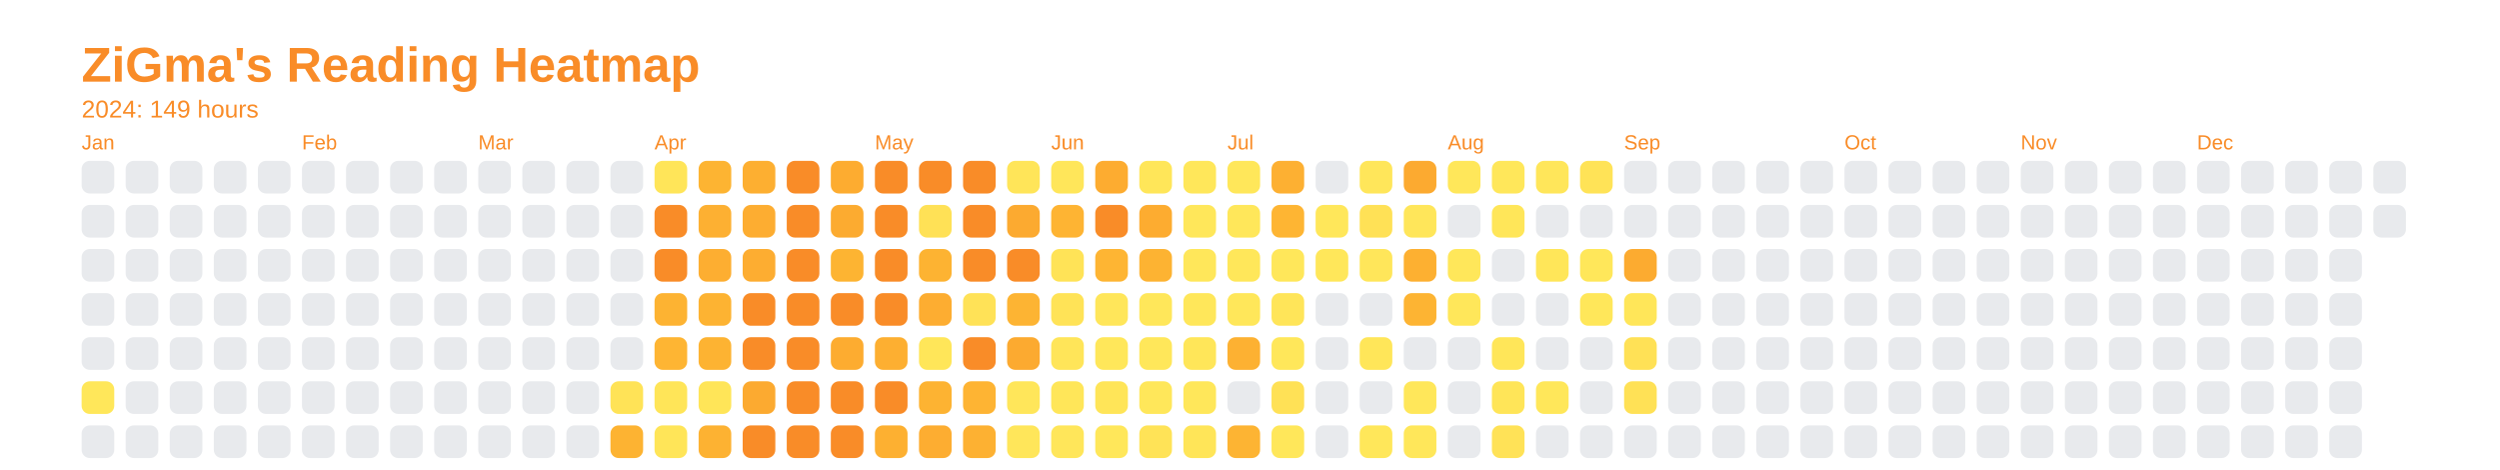
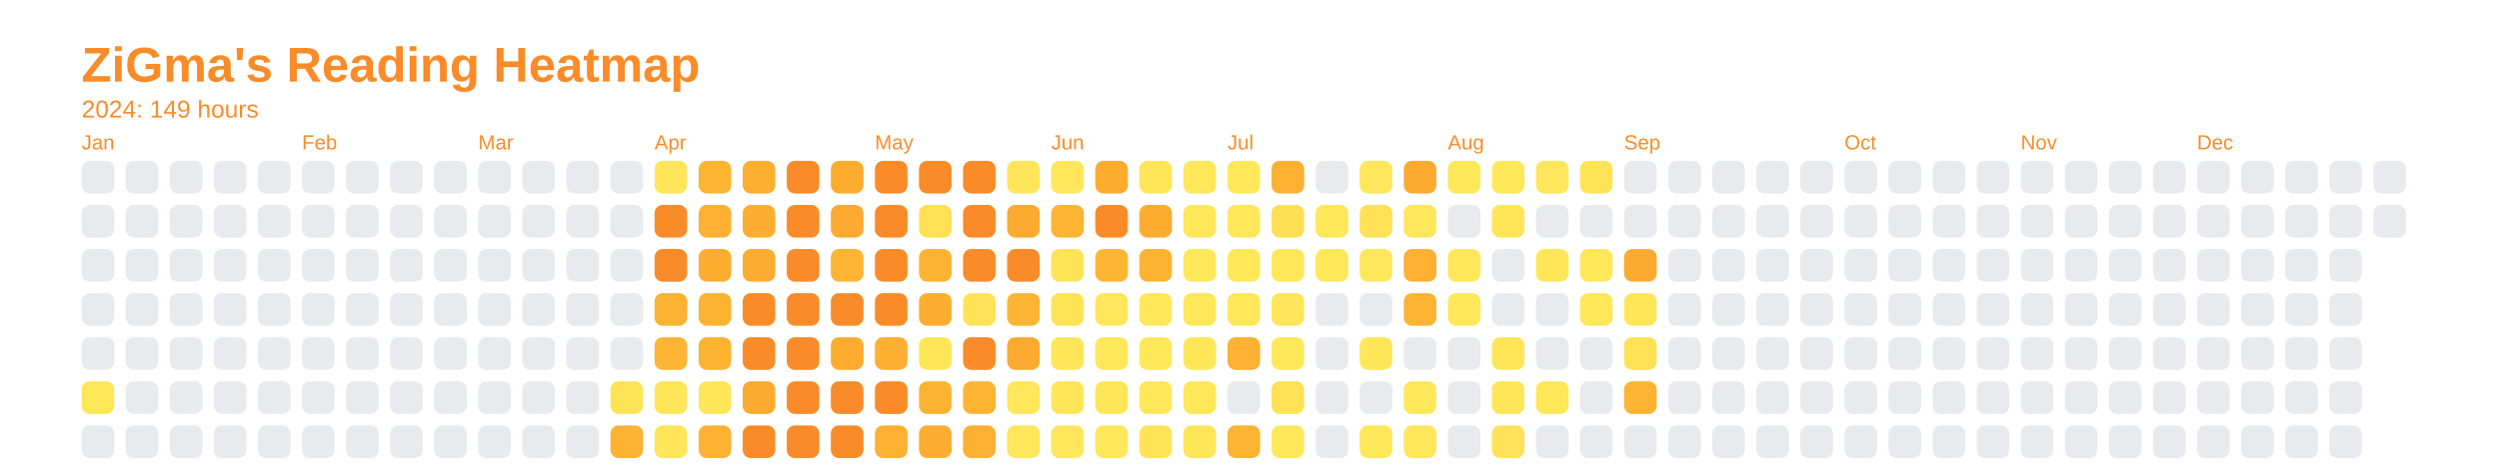
<svg xmlns="http://www.w3.org/2000/svg" baseProfile="full" height="57.5mm" version="1.1" viewBox="0,0,306.2,57.5" width="306.2mm">
  <defs />
  <rect fill="none" height="57.5" width="306.2" x="0" y="0" />
  <text fill="#f98c28" style="font-size:6px; font-family:Arial; font-weight:bold;" x="10" y="10">ZiGma's Reading Heatmap</text>
  <text fill="#f98c28" style="font-size:3px; font-family:Arial;" x="10" y="14.4">2024: 149 hours</text>
  <text fill="#f98c28" style="font-size:2.5px; font-family:Arial" x="10" y="18.3">Jan</text>
  <rect fill="#e8eaed" height="4" rx="1" ry="1" width="4" x="10" y="19.7" />
  <rect fill="#e8eaed" height="4" rx="1" ry="1" width="4" x="10" y="25.1" />
  <rect fill="#e8eaed" height="4" rx="1" ry="1" width="4" x="10" y="30.5" />
  <rect fill="#e8eaed" height="4" rx="1" ry="1" width="4" x="10" y="35.9" />
  <rect fill="#e8eaed" height="4" rx="1" ry="1" width="4" x="10" y="41.3" />
  <rect fill="#ffe75a" height="4" rx="1" ry="1" width="4" x="10" y="46.7" />
  <rect fill="#e8eaed" height="4" rx="1" ry="1" width="4" x="10" y="52.1" />
  <rect fill="#e8eaed" height="4" rx="1" ry="1" width="4" x="15.4" y="19.7" />
  <rect fill="#e8eaed" height="4" rx="1" ry="1" width="4" x="15.4" y="25.1" />
  <rect fill="#e8eaed" height="4" rx="1" ry="1" width="4" x="15.4" y="30.5" />
  <rect fill="#e8eaed" height="4" rx="1" ry="1" width="4" x="15.4" y="35.9" />
  <rect fill="#e8eaed" height="4" rx="1" ry="1" width="4" x="15.4" y="41.3" />
  <rect fill="#e8eaed" height="4" rx="1" ry="1" width="4" x="15.4" y="46.7" />
  <rect fill="#e8eaed" height="4" rx="1" ry="1" width="4" x="15.4" y="52.1" />
  <rect fill="#e8eaed" height="4" rx="1" ry="1" width="4" x="20.8" y="19.7" />
  <rect fill="#e8eaed" height="4" rx="1" ry="1" width="4" x="20.8" y="25.1" />
  <rect fill="#e8eaed" height="4" rx="1" ry="1" width="4" x="20.8" y="30.5" />
  <rect fill="#e8eaed" height="4" rx="1" ry="1" width="4" x="20.8" y="35.9" />
  <rect fill="#e8eaed" height="4" rx="1" ry="1" width="4" x="20.8" y="41.3" />
  <rect fill="#e8eaed" height="4" rx="1" ry="1" width="4" x="20.8" y="46.7" />
  <rect fill="#e8eaed" height="4" rx="1" ry="1" width="4" x="20.8" y="52.1" />
  <rect fill="#e8eaed" height="4" rx="1" ry="1" width="4" x="26.2" y="19.7" />
  <rect fill="#e8eaed" height="4" rx="1" ry="1" width="4" x="26.2" y="25.1" />
  <rect fill="#e8eaed" height="4" rx="1" ry="1" width="4" x="26.2" y="30.5" />
  <rect fill="#e8eaed" height="4" rx="1" ry="1" width="4" x="26.2" y="35.9" />
  <rect fill="#e8eaed" height="4" rx="1" ry="1" width="4" x="26.2" y="41.3" />
  <rect fill="#e8eaed" height="4" rx="1" ry="1" width="4" x="26.2" y="46.7" />
  <rect fill="#e8eaed" height="4" rx="1" ry="1" width="4" x="26.2" y="52.1" />
  <rect fill="#e8eaed" height="4" rx="1" ry="1" width="4" x="31.6" y="19.7" />
  <rect fill="#e8eaed" height="4" rx="1" ry="1" width="4" x="31.6" y="25.1" />
  <rect fill="#e8eaed" height="4" rx="1" ry="1" width="4" x="31.6" y="30.5" />
  <rect fill="#e8eaed" height="4" rx="1" ry="1" width="4" x="31.6" y="35.9" />
  <rect fill="#e8eaed" height="4" rx="1" ry="1" width="4" x="31.6" y="41.3" />
  <rect fill="#e8eaed" height="4" rx="1" ry="1" width="4" x="31.6" y="46.7" />
  <rect fill="#e8eaed" height="4" rx="1" ry="1" width="4" x="31.6" y="52.1" />
  <text fill="#f98c28" style="font-size:2.5px; font-family:Arial" x="37.0" y="18.3">Feb</text>
  <rect fill="#e8eaed" height="4" rx="1" ry="1" width="4" x="37.0" y="19.7" />
  <rect fill="#e8eaed" height="4" rx="1" ry="1" width="4" x="37.0" y="25.1" />
  <rect fill="#e8eaed" height="4" rx="1" ry="1" width="4" x="37.0" y="30.5" />
  <rect fill="#e8eaed" height="4" rx="1" ry="1" width="4" x="37.0" y="35.9" />
  <rect fill="#e8eaed" height="4" rx="1" ry="1" width="4" x="37.0" y="41.3" />
  <rect fill="#e8eaed" height="4" rx="1" ry="1" width="4" x="37.0" y="46.7" />
  <rect fill="#e8eaed" height="4" rx="1" ry="1" width="4" x="37.0" y="52.1" />
  <rect fill="#e8eaed" height="4" rx="1" ry="1" width="4" x="42.4" y="19.7" />
  <rect fill="#e8eaed" height="4" rx="1" ry="1" width="4" x="42.4" y="25.1" />
  <rect fill="#e8eaed" height="4" rx="1" ry="1" width="4" x="42.4" y="30.5" />
  <rect fill="#e8eaed" height="4" rx="1" ry="1" width="4" x="42.4" y="35.9" />
  <rect fill="#e8eaed" height="4" rx="1" ry="1" width="4" x="42.4" y="41.3" />
  <rect fill="#e8eaed" height="4" rx="1" ry="1" width="4" x="42.4" y="46.7" />
  <rect fill="#e8eaed" height="4" rx="1" ry="1" width="4" x="42.4" y="52.1" />
  <rect fill="#e8eaed" height="4" rx="1" ry="1" width="4" x="47.8" y="19.7" />
  <rect fill="#e8eaed" height="4" rx="1" ry="1" width="4" x="47.8" y="25.1" />
  <rect fill="#e8eaed" height="4" rx="1" ry="1" width="4" x="47.8" y="30.5" />
  <rect fill="#e8eaed" height="4" rx="1" ry="1" width="4" x="47.8" y="35.9" />
  <rect fill="#e8eaed" height="4" rx="1" ry="1" width="4" x="47.8" y="41.3" />
  <rect fill="#e8eaed" height="4" rx="1" ry="1" width="4" x="47.8" y="46.7" />
  <rect fill="#e8eaed" height="4" rx="1" ry="1" width="4" x="47.8" y="52.1" />
  <rect fill="#e8eaed" height="4" rx="1" ry="1" width="4" x="53.2" y="19.7" />
  <rect fill="#e8eaed" height="4" rx="1" ry="1" width="4" x="53.2" y="25.1" />
  <rect fill="#e8eaed" height="4" rx="1" ry="1" width="4" x="53.2" y="30.5" />
  <rect fill="#e8eaed" height="4" rx="1" ry="1" width="4" x="53.2" y="35.9" />
  <rect fill="#e8eaed" height="4" rx="1" ry="1" width="4" x="53.2" y="41.3" />
  <rect fill="#e8eaed" height="4" rx="1" ry="1" width="4" x="53.2" y="46.7" />
  <rect fill="#e8eaed" height="4" rx="1" ry="1" width="4" x="53.2" y="52.1" />
  <text fill="#f98c28" style="font-size:2.5px; font-family:Arial" x="58.6" y="18.3">Mar</text>
  <rect fill="#e8eaed" height="4" rx="1" ry="1" width="4" x="58.6" y="19.7" />
  <rect fill="#e8eaed" height="4" rx="1" ry="1" width="4" x="58.6" y="25.1" />
  <rect fill="#e8eaed" height="4" rx="1" ry="1" width="4" x="58.6" y="30.5" />
  <rect fill="#e8eaed" height="4" rx="1" ry="1" width="4" x="58.6" y="35.9" />
  <rect fill="#e8eaed" height="4" rx="1" ry="1" width="4" x="58.6" y="41.3" />
  <rect fill="#e8eaed" height="4" rx="1" ry="1" width="4" x="58.6" y="46.7" />
  <rect fill="#e8eaed" height="4" rx="1" ry="1" width="4" x="58.6" y="52.1" />
  <rect fill="#e8eaed" height="4" rx="1" ry="1" width="4" x="64" y="19.7" />
  <rect fill="#e8eaed" height="4" rx="1" ry="1" width="4" x="64" y="25.1" />
  <rect fill="#e8eaed" height="4" rx="1" ry="1" width="4" x="64" y="30.5" />
  <rect fill="#e8eaed" height="4" rx="1" ry="1" width="4" x="64" y="35.9" />
  <rect fill="#e8eaed" height="4" rx="1" ry="1" width="4" x="64" y="41.3" />
  <rect fill="#e8eaed" height="4" rx="1" ry="1" width="4" x="64" y="46.7" />
  <rect fill="#e8eaed" height="4" rx="1" ry="1" width="4" x="64" y="52.1" />
  <rect fill="#e8eaed" height="4" rx="1" ry="1" width="4" x="69.4" y="19.7" />
  <rect fill="#e8eaed" height="4" rx="1" ry="1" width="4" x="69.4" y="25.1" />
  <rect fill="#e8eaed" height="4" rx="1" ry="1" width="4" x="69.4" y="30.5" />
  <rect fill="#e8eaed" height="4" rx="1" ry="1" width="4" x="69.4" y="35.9" />
  <rect fill="#e8eaed" height="4" rx="1" ry="1" width="4" x="69.4" y="41.3" />
  <rect fill="#e8eaed" height="4" rx="1" ry="1" width="4" x="69.4" y="46.7" />
  <rect fill="#e8eaed" height="4" rx="1" ry="1" width="4" x="69.4" y="52.1" />
  <rect fill="#e8eaed" height="4" rx="1" ry="1" width="4" x="74.8" y="19.7" />
  <rect fill="#e8eaed" height="4" rx="1" ry="1" width="4" x="74.8" y="25.1" />
  <rect fill="#e8eaed" height="4" rx="1" ry="1" width="4" x="74.8" y="30.5" />
  <rect fill="#e8eaed" height="4" rx="1" ry="1" width="4" x="74.8" y="35.9" />
  <rect fill="#e8eaed" height="4" rx="1" ry="1" width="4" x="74.8" y="41.3" />
  <rect fill="#ffe357" height="4" rx="1" ry="1" width="4" x="74.8" y="46.7" />
  <rect fill="#fdb332" height="4" rx="1" ry="1" width="4" x="74.8" y="52.1" />
  <text fill="#f98c28" style="font-size:2.5px; font-family:Arial" x="80.2" y="18.3">Apr</text>
  <rect fill="#ffe559" height="4" rx="1" ry="1" width="4" x="80.2" y="19.7" />
  <rect fill="#f98c28" height="4" rx="1" ry="1" width="4" x="80.2" y="25.1" />
  <rect fill="#f98c28" height="4" rx="1" ry="1" width="4" x="80.2" y="30.5" />
  <rect fill="#fdb332" height="4" rx="1" ry="1" width="4" x="80.2" y="35.9" />
  <rect fill="#feb533" height="4" rx="1" ry="1" width="4" x="80.2" y="41.3" />
  <rect fill="#ffe558" height="4" rx="1" ry="1" width="4" x="80.2" y="46.7" />
  <rect fill="#ffe558" height="4" rx="1" ry="1" width="4" x="80.2" y="52.1" />
  <rect fill="#fdb432" height="4" rx="1" ry="1" width="4" x="85.6" y="19.7" />
  <rect fill="#fdb032" height="4" rx="1" ry="1" width="4" x="85.6" y="25.1" />
  <rect fill="#fdae31" height="4" rx="1" ry="1" width="4" x="85.6" y="30.5" />
  <rect fill="#fdb332" height="4" rx="1" ry="1" width="4" x="85.6" y="35.9" />
  <rect fill="#fdb332" height="4" rx="1" ry="1" width="4" x="85.6" y="41.3" />
  <rect fill="#ffe558" height="4" rx="1" ry="1" width="4" x="85.6" y="46.7" />
  <rect fill="#fdb232" height="4" rx="1" ry="1" width="4" x="85.6" y="52.1" />
  <rect fill="#fdaf31" height="4" rx="1" ry="1" width="4" x="91" y="19.7" />
  <rect fill="#fdad31" height="4" rx="1" ry="1" width="4" x="91" y="25.1" />
  <rect fill="#fdad31" height="4" rx="1" ry="1" width="4" x="91" y="30.5" />
  <rect fill="#f98c28" height="4" rx="1" ry="1" width="4" x="91" y="35.9" />
  <rect fill="#f98c28" height="4" rx="1" ry="1" width="4" x="91" y="41.3" />
  <rect fill="#fcaa30" height="4" rx="1" ry="1" width="4" x="91" y="46.7" />
  <rect fill="#f98c28" height="4" rx="1" ry="1" width="4" x="91" y="52.1" />
  <rect fill="#f98c28" height="4" rx="1" ry="1" width="4" x="96.4" y="19.7" />
  <rect fill="#f98c28" height="4" rx="1" ry="1" width="4" x="96.4" y="25.1" />
  <rect fill="#f98c28" height="4" rx="1" ry="1" width="4" x="96.4" y="30.5" />
  <rect fill="#f98c28" height="4" rx="1" ry="1" width="4" x="96.4" y="35.9" />
  <rect fill="#f98c28" height="4" rx="1" ry="1" width="4" x="96.4" y="41.3" />
  <rect fill="#f98c28" height="4" rx="1" ry="1" width="4" x="96.4" y="46.7" />
  <rect fill="#f98c28" height="4" rx="1" ry="1" width="4" x="96.4" y="52.1" />
  <rect fill="#fdac30" height="4" rx="1" ry="1" width="4" x="101.8" y="19.7" />
  <rect fill="#fcab30" height="4" rx="1" ry="1" width="4" x="101.8" y="25.1" />
  <rect fill="#fdb432" height="4" rx="1" ry="1" width="4" x="101.8" y="30.5" />
  <rect fill="#f98c28" height="4" rx="1" ry="1" width="4" x="101.8" y="35.9" />
  <rect fill="#fdac30" height="4" rx="1" ry="1" width="4" x="101.8" y="41.3" />
  <rect fill="#f98c28" height="4" rx="1" ry="1" width="4" x="101.8" y="46.7" />
  <rect fill="#f98c28" height="4" rx="1" ry="1" width="4" x="101.8" y="52.1" />
  <text fill="#f98c28" style="font-size:2.5px; font-family:Arial" x="107.2" y="18.3">May</text>
  <rect fill="#f98c28" height="4" rx="1" ry="1" width="4" x="107.2" y="19.7" />
  <rect fill="#f98c28" height="4" rx="1" ry="1" width="4" x="107.2" y="25.1" />
  <rect fill="#f98c28" height="4" rx="1" ry="1" width="4" x="107.2" y="30.5" />
  <rect fill="#f98c28" height="4" rx="1" ry="1" width="4" x="107.2" y="35.9" />
  <rect fill="#fdaf31" height="4" rx="1" ry="1" width="4" x="107.2" y="41.3" />
  <rect fill="#f98c28" height="4" rx="1" ry="1" width="4" x="107.2" y="46.7" />
  <rect fill="#fdb031" height="4" rx="1" ry="1" width="4" x="107.2" y="52.1" />
  <rect fill="#f98c28" height="4" rx="1" ry="1" width="4" x="112.6" y="19.7" />
  <rect fill="#ffe156" height="4" rx="1" ry="1" width="4" x="112.6" y="25.1" />
  <rect fill="#fdb332" height="4" rx="1" ry="1" width="4" x="112.6" y="30.5" />
  <rect fill="#fdad31" height="4" rx="1" ry="1" width="4" x="112.6" y="35.9" />
  <rect fill="#ffe659" height="4" rx="1" ry="1" width="4" x="112.6" y="41.3" />
  <rect fill="#fdb332" height="4" rx="1" ry="1" width="4" x="112.6" y="46.7" />
  <rect fill="#fdad31" height="4" rx="1" ry="1" width="4" x="112.6" y="52.1" />
  <rect fill="#f98c28" height="4" rx="1" ry="1" width="4" x="118" y="19.7" />
  <rect fill="#f98c28" height="4" rx="1" ry="1" width="4" x="118" y="25.1" />
  <rect fill="#f98c28" height="4" rx="1" ry="1" width="4" x="118" y="30.5" />
  <rect fill="#ffe257" height="4" rx="1" ry="1" width="4" x="118" y="35.9" />
  <rect fill="#f98c28" height="4" rx="1" ry="1" width="4" x="118" y="41.3" />
  <rect fill="#feb433" height="4" rx="1" ry="1" width="4" x="118" y="46.7" />
  <rect fill="#fdb132" height="4" rx="1" ry="1" width="4" x="118" y="52.1" />
  <rect fill="#ffe559" height="4" rx="1" ry="1" width="4" x="123.4" y="19.7" />
  <rect fill="#fcaa30" height="4" rx="1" ry="1" width="4" x="123.4" y="25.1" />
  <rect fill="#f98c28" height="4" rx="1" ry="1" width="4" x="123.4" y="30.5" />
  <rect fill="#fdb433" height="4" rx="1" ry="1" width="4" x="123.4" y="35.9" />
  <rect fill="#fcaa30" height="4" rx="1" ry="1" width="4" x="123.4" y="41.3" />
  <rect fill="#ffe65a" height="4" rx="1" ry="1" width="4" x="123.4" y="46.7" />
  <rect fill="#ffe65a" height="4" rx="1" ry="1" width="4" x="123.4" y="52.1" />
  <text fill="#f98c28" style="font-size:2.5px; font-family:Arial" x="128.8" y="18.3">Jun</text>
  <rect fill="#ffe65a" height="4" rx="1" ry="1" width="4" x="128.8" y="19.7" />
  <rect fill="#feb433" height="4" rx="1" ry="1" width="4" x="128.8" y="25.1" />
  <rect fill="#ffe357" height="4" rx="1" ry="1" width="4" x="128.8" y="30.5" />
  <rect fill="#ffe357" height="4" rx="1" ry="1" width="4" x="128.8" y="35.9" />
  <rect fill="#ffe559" height="4" rx="1" ry="1" width="4" x="128.8" y="41.3" />
  <rect fill="#ffe659" height="4" rx="1" ry="1" width="4" x="128.8" y="46.7" />
  <rect fill="#ffe65a" height="4" rx="1" ry="1" width="4" x="128.8" y="52.1" />
  <rect fill="#fdac30" height="4" rx="1" ry="1" width="4" x="134.2" y="19.7" />
  <rect fill="#f98c28" height="4" rx="1" ry="1" width="4" x="134.2" y="25.1" />
  <rect fill="#feb533" height="4" rx="1" ry="1" width="4" x="134.2" y="30.5" />
  <rect fill="#ffe65a" height="4" rx="1" ry="1" width="4" x="134.2" y="35.9" />
  <rect fill="#ffe75a" height="4" rx="1" ry="1" width="4" x="134.2" y="41.3" />
  <rect fill="#ffe558" height="4" rx="1" ry="1" width="4" x="134.2" y="46.7" />
  <rect fill="#ffe75a" height="4" rx="1" ry="1" width="4" x="134.2" y="52.1" />
  <rect fill="#ffe659" height="4" rx="1" ry="1" width="4" x="139.6" y="19.7" />
  <rect fill="#fdac30" height="4" rx="1" ry="1" width="4" x="139.6" y="25.1" />
  <rect fill="#fdb332" height="4" rx="1" ry="1" width="4" x="139.6" y="30.5" />
  <rect fill="#ffe75a" height="4" rx="1" ry="1" width="4" x="139.6" y="35.9" />
  <rect fill="#ffe75a" height="4" rx="1" ry="1" width="4" x="139.6" y="41.3" />
  <rect fill="#ffe75a" height="4" rx="1" ry="1" width="4" x="139.6" y="46.7" />
  <rect fill="#ffe357" height="4" rx="1" ry="1" width="4" x="139.6" y="52.1" />
  <rect fill="#ffe75a" height="4" rx="1" ry="1" width="4" x="145" y="19.7" />
  <rect fill="#ffe75a" height="4" rx="1" ry="1" width="4" x="145" y="25.1" />
  <rect fill="#ffe75a" height="4" rx="1" ry="1" width="4" x="145" y="30.5" />
  <rect fill="#ffe75a" height="4" rx="1" ry="1" width="4" x="145" y="35.9" />
  <rect fill="#ffe659" height="4" rx="1" ry="1" width="4" x="145" y="41.3" />
  <rect fill="#ffe75a" height="4" rx="1" ry="1" width="4" x="145" y="46.7" />
  <rect fill="#ffe558" height="4" rx="1" ry="1" width="4" x="145" y="52.1" />
  <text fill="#f98c28" style="font-size:2.5px; font-family:Arial" x="150.4" y="18.3">Jul</text>
  <rect fill="#ffe75a" height="4" rx="1" ry="1" width="4" x="150.4" y="19.7" />
  <rect fill="#ffe75a" height="4" rx="1" ry="1" width="4" x="150.4" y="25.1" />
  <rect fill="#ffe75a" height="4" rx="1" ry="1" width="4" x="150.4" y="30.5" />
  <rect fill="#ffe75a" height="4" rx="1" ry="1" width="4" x="150.4" y="35.9" />
  <rect fill="#fdb132" height="4" rx="1" ry="1" width="4" x="150.4" y="41.3" />
  <rect fill="#e8eaed" height="4" rx="1" ry="1" width="4" x="150.4" y="46.7" />
  <rect fill="#fdb433" height="4" rx="1" ry="1" width="4" x="150.4" y="52.1" />
  <rect fill="#fdb032" height="4" rx="1" ry="1" width="4" x="155.8" y="19.7" />
-   <rect fill="#feb533" height="4" rx="1" ry="1" width="4" x="155.8" y="25.1" />
+   <rect fill="#ffe055" height="4" rx="1" ry="1" width="4" x="155.8" y="25.1" />
  <rect fill="#ffe75a" height="4" rx="1" ry="1" width="4" x="155.8" y="30.5" />
  <rect fill="#ffe559" height="4" rx="1" ry="1" width="4" x="155.8" y="35.9" />
  <rect fill="#ffe75a" height="4" rx="1" ry="1" width="4" x="155.8" y="41.3" />
  <rect fill="#ffe156" height="4" rx="1" ry="1" width="4" x="155.8" y="46.7" />
  <rect fill="#ffe75a" height="4" rx="1" ry="1" width="4" x="155.8" y="52.1" />
  <rect fill="#e8eaed" height="4" rx="1" ry="1" width="4" x="161.2" y="19.7" />
  <rect fill="#ffe75a" height="4" rx="1" ry="1" width="4" x="161.2" y="25.1" />
  <rect fill="#ffe75a" height="4" rx="1" ry="1" width="4" x="161.2" y="30.5" />
  <rect fill="#e8eaed" height="4" rx="1" ry="1" width="4" x="161.2" y="35.9" />
  <rect fill="#e8eaed" height="4" rx="1" ry="1" width="4" x="161.2" y="41.3" />
  <rect fill="#e8eaed" height="4" rx="1" ry="1" width="4" x="161.2" y="46.7" />
  <rect fill="#e8eaed" height="4" rx="1" ry="1" width="4" x="161.2" y="52.1" />
  <rect fill="#ffe65a" height="4" rx="1" ry="1" width="4" x="166.6" y="19.7" />
  <rect fill="#ffe156" height="4" rx="1" ry="1" width="4" x="166.6" y="25.1" />
  <rect fill="#ffe65a" height="4" rx="1" ry="1" width="4" x="166.6" y="30.5" />
  <rect fill="#e8eaed" height="4" rx="1" ry="1" width="4" x="166.6" y="35.9" />
  <rect fill="#ffe659" height="4" rx="1" ry="1" width="4" x="166.6" y="41.3" />
  <rect fill="#e8eaed" height="4" rx="1" ry="1" width="4" x="166.6" y="46.7" />
  <rect fill="#ffe75a" height="4" rx="1" ry="1" width="4" x="166.6" y="52.1" />
  <rect fill="#fcaa30" height="4" rx="1" ry="1" width="4" x="172" y="19.7" />
  <rect fill="#ffe65a" height="4" rx="1" ry="1" width="4" x="172" y="25.1" />
  <rect fill="#fdb031" height="4" rx="1" ry="1" width="4" x="172" y="30.5" />
  <rect fill="#fdb433" height="4" rx="1" ry="1" width="4" x="172" y="35.9" />
  <rect fill="#e8eaed" height="4" rx="1" ry="1" width="4" x="172" y="41.3" />
  <rect fill="#ffe75a" height="4" rx="1" ry="1" width="4" x="172" y="46.7" />
  <rect fill="#ffe75a" height="4" rx="1" ry="1" width="4" x="172" y="52.1" />
  <text fill="#f98c28" style="font-size:2.5px; font-family:Arial" x="177.4" y="18.3">Aug</text>
  <rect fill="#ffe75a" height="4" rx="1" ry="1" width="4" x="177.4" y="19.7" />
  <rect fill="#e8eaed" height="4" rx="1" ry="1" width="4" x="177.4" y="25.1" />
  <rect fill="#ffe75a" height="4" rx="1" ry="1" width="4" x="177.4" y="30.5" />
  <rect fill="#ffe75a" height="4" rx="1" ry="1" width="4" x="177.4" y="35.9" />
  <rect fill="#e8eaed" height="4" rx="1" ry="1" width="4" x="177.4" y="41.3" />
  <rect fill="#e8eaed" height="4" rx="1" ry="1" width="4" x="177.4" y="46.7" />
  <rect fill="#e8eaed" height="4" rx="1" ry="1" width="4" x="177.4" y="52.1" />
  <rect fill="#ffe75a" height="4" rx="1" ry="1" width="4" x="182.8" y="19.7" />
  <rect fill="#ffe659" height="4" rx="1" ry="1" width="4" x="182.8" y="25.1" />
  <rect fill="#e8eaed" height="4" rx="1" ry="1" width="4" x="182.8" y="30.5" />
  <rect fill="#e8eaed" height="4" rx="1" ry="1" width="4" x="182.8" y="35.9" />
  <rect fill="#ffe659" height="4" rx="1" ry="1" width="4" x="182.8" y="41.3" />
  <rect fill="#ffe558" height="4" rx="1" ry="1" width="4" x="182.8" y="46.7" />
  <rect fill="#ffe257" height="4" rx="1" ry="1" width="4" x="182.8" y="52.1" />
  <rect fill="#ffe65a" height="4" rx="1" ry="1" width="4" x="188.2" y="19.7" />
  <rect fill="#e8eaed" height="4" rx="1" ry="1" width="4" x="188.2" y="25.1" />
  <rect fill="#ffe659" height="4" rx="1" ry="1" width="4" x="188.2" y="30.5" />
  <rect fill="#e8eaed" height="4" rx="1" ry="1" width="4" x="188.2" y="35.9" />
  <rect fill="#e8eaed" height="4" rx="1" ry="1" width="4" x="188.2" y="41.3" />
  <rect fill="#ffe75a" height="4" rx="1" ry="1" width="4" x="188.2" y="46.7" />
  <rect fill="#e8eaed" height="4" rx="1" ry="1" width="4" x="188.2" y="52.1" />
  <rect fill="#ffe357" height="4" rx="1" ry="1" width="4" x="193.6" y="19.7" />
  <rect fill="#e8eaed" height="4" rx="1" ry="1" width="4" x="193.6" y="25.1" />
  <rect fill="#ffe75a" height="4" rx="1" ry="1" width="4" x="193.6" y="30.5" />
  <rect fill="#ffe75a" height="4" rx="1" ry="1" width="4" x="193.6" y="35.9" />
  <rect fill="#e8eaed" height="4" rx="1" ry="1" width="4" x="193.6" y="41.3" />
  <rect fill="#e8eaed" height="4" rx="1" ry="1" width="4" x="193.6" y="46.7" />
  <rect fill="#e8eaed" height="4" rx="1" ry="1" width="4" x="193.6" y="52.1" />
  <text fill="#f98c28" style="font-size:2.5px; font-family:Arial" x="199" y="18.3">Sep</text>
  <rect fill="#e8eaed" height="4" rx="1" ry="1" width="4" x="199" y="19.7" />
  <rect fill="#e8eaed" height="4" rx="1" ry="1" width="4" x="199" y="25.1" />
  <rect fill="#fcab30" height="4" rx="1" ry="1" width="4" x="199" y="30.5" />
  <rect fill="#ffe659" height="4" rx="1" ry="1" width="4" x="199" y="35.9" />
  <rect fill="#ffe156" height="4" rx="1" ry="1" width="4" x="199" y="41.3" />
-   <rect fill="#ffe156" height="4" rx="1" ry="1" width="4" x="199" y="46.7" />
+   <rect fill="#fdb433" height="4" rx="1" ry="1" width="4" x="199" y="46.7" />
  <rect fill="#e8eaed" height="4" rx="1" ry="1" width="4" x="199" y="52.1" />
  <rect fill="#e8eaed" height="4" rx="1" ry="1" width="4" x="204.4" y="19.7" />
  <rect fill="#e8eaed" height="4" rx="1" ry="1" width="4" x="204.4" y="25.1" />
  <rect fill="#e8eaed" height="4" rx="1" ry="1" width="4" x="204.4" y="30.5" />
  <rect fill="#e8eaed" height="4" rx="1" ry="1" width="4" x="204.4" y="35.9" />
  <rect fill="#e8eaed" height="4" rx="1" ry="1" width="4" x="204.4" y="41.3" />
  <rect fill="#e8eaed" height="4" rx="1" ry="1" width="4" x="204.4" y="46.7" />
  <rect fill="#e8eaed" height="4" rx="1" ry="1" width="4" x="204.4" y="52.1" />
  <rect fill="#e8eaed" height="4" rx="1" ry="1" width="4" x="209.8" y="19.7" />
  <rect fill="#e8eaed" height="4" rx="1" ry="1" width="4" x="209.8" y="25.1" />
  <rect fill="#e8eaed" height="4" rx="1" ry="1" width="4" x="209.8" y="30.5" />
  <rect fill="#e8eaed" height="4" rx="1" ry="1" width="4" x="209.8" y="35.9" />
  <rect fill="#e8eaed" height="4" rx="1" ry="1" width="4" x="209.8" y="41.3" />
  <rect fill="#e8eaed" height="4" rx="1" ry="1" width="4" x="209.8" y="46.7" />
  <rect fill="#e8eaed" height="4" rx="1" ry="1" width="4" x="209.8" y="52.1" />
  <rect fill="#e8eaed" height="4" rx="1" ry="1" width="4" x="215.2" y="19.7" />
  <rect fill="#e8eaed" height="4" rx="1" ry="1" width="4" x="215.2" y="25.1" />
  <rect fill="#e8eaed" height="4" rx="1" ry="1" width="4" x="215.2" y="30.5" />
  <rect fill="#e8eaed" height="4" rx="1" ry="1" width="4" x="215.2" y="35.9" />
  <rect fill="#e8eaed" height="4" rx="1" ry="1" width="4" x="215.2" y="41.3" />
  <rect fill="#e8eaed" height="4" rx="1" ry="1" width="4" x="215.2" y="46.7" />
  <rect fill="#e8eaed" height="4" rx="1" ry="1" width="4" x="215.2" y="52.1" />
  <rect fill="#e8eaed" height="4" rx="1" ry="1" width="4" x="220.6" y="19.7" />
  <rect fill="#e8eaed" height="4" rx="1" ry="1" width="4" x="220.6" y="25.1" />
  <rect fill="#e8eaed" height="4" rx="1" ry="1" width="4" x="220.6" y="30.5" />
  <rect fill="#e8eaed" height="4" rx="1" ry="1" width="4" x="220.6" y="35.9" />
  <rect fill="#e8eaed" height="4" rx="1" ry="1" width="4" x="220.6" y="41.3" />
  <rect fill="#e8eaed" height="4" rx="1" ry="1" width="4" x="220.6" y="46.7" />
  <rect fill="#e8eaed" height="4" rx="1" ry="1" width="4" x="220.6" y="52.1" />
  <text fill="#f98c28" style="font-size:2.5px; font-family:Arial" x="226" y="18.3">Oct</text>
  <rect fill="#e8eaed" height="4" rx="1" ry="1" width="4" x="226" y="19.7" />
  <rect fill="#e8eaed" height="4" rx="1" ry="1" width="4" x="226" y="25.1" />
  <rect fill="#e8eaed" height="4" rx="1" ry="1" width="4" x="226" y="30.5" />
  <rect fill="#e8eaed" height="4" rx="1" ry="1" width="4" x="226" y="35.9" />
  <rect fill="#e8eaed" height="4" rx="1" ry="1" width="4" x="226" y="41.3" />
  <rect fill="#e8eaed" height="4" rx="1" ry="1" width="4" x="226" y="46.7" />
  <rect fill="#e8eaed" height="4" rx="1" ry="1" width="4" x="226" y="52.1" />
  <rect fill="#e8eaed" height="4" rx="1" ry="1" width="4" x="231.4" y="19.7" />
  <rect fill="#e8eaed" height="4" rx="1" ry="1" width="4" x="231.4" y="25.1" />
  <rect fill="#e8eaed" height="4" rx="1" ry="1" width="4" x="231.4" y="30.5" />
  <rect fill="#e8eaed" height="4" rx="1" ry="1" width="4" x="231.4" y="35.9" />
  <rect fill="#e8eaed" height="4" rx="1" ry="1" width="4" x="231.4" y="41.3" />
  <rect fill="#e8eaed" height="4" rx="1" ry="1" width="4" x="231.4" y="46.7" />
  <rect fill="#e8eaed" height="4" rx="1" ry="1" width="4" x="231.4" y="52.1" />
  <rect fill="#e8eaed" height="4" rx="1" ry="1" width="4" x="236.8" y="19.7" />
  <rect fill="#e8eaed" height="4" rx="1" ry="1" width="4" x="236.8" y="25.1" />
  <rect fill="#e8eaed" height="4" rx="1" ry="1" width="4" x="236.8" y="30.5" />
  <rect fill="#e8eaed" height="4" rx="1" ry="1" width="4" x="236.8" y="35.9" />
  <rect fill="#e8eaed" height="4" rx="1" ry="1" width="4" x="236.8" y="41.3" />
  <rect fill="#e8eaed" height="4" rx="1" ry="1" width="4" x="236.8" y="46.7" />
  <rect fill="#e8eaed" height="4" rx="1" ry="1" width="4" x="236.8" y="52.1" />
  <rect fill="#e8eaed" height="4" rx="1" ry="1" width="4" x="242.2" y="19.7" />
  <rect fill="#e8eaed" height="4" rx="1" ry="1" width="4" x="242.2" y="25.1" />
  <rect fill="#e8eaed" height="4" rx="1" ry="1" width="4" x="242.2" y="30.5" />
  <rect fill="#e8eaed" height="4" rx="1" ry="1" width="4" x="242.2" y="35.9" />
  <rect fill="#e8eaed" height="4" rx="1" ry="1" width="4" x="242.2" y="41.3" />
  <rect fill="#e8eaed" height="4" rx="1" ry="1" width="4" x="242.2" y="46.7" />
  <rect fill="#e8eaed" height="4" rx="1" ry="1" width="4" x="242.2" y="52.1" />
  <text fill="#f98c28" style="font-size:2.5px; font-family:Arial" x="247.6" y="18.3">Nov</text>
  <rect fill="#e8eaed" height="4" rx="1" ry="1" width="4" x="247.6" y="19.7" />
  <rect fill="#e8eaed" height="4" rx="1" ry="1" width="4" x="247.6" y="25.1" />
  <rect fill="#e8eaed" height="4" rx="1" ry="1" width="4" x="247.6" y="30.5" />
  <rect fill="#e8eaed" height="4" rx="1" ry="1" width="4" x="247.6" y="35.9" />
  <rect fill="#e8eaed" height="4" rx="1" ry="1" width="4" x="247.6" y="41.3" />
  <rect fill="#e8eaed" height="4" rx="1" ry="1" width="4" x="247.6" y="46.7" />
  <rect fill="#e8eaed" height="4" rx="1" ry="1" width="4" x="247.6" y="52.1" />
  <rect fill="#e8eaed" height="4" rx="1" ry="1" width="4" x="253" y="19.7" />
  <rect fill="#e8eaed" height="4" rx="1" ry="1" width="4" x="253" y="25.1" />
  <rect fill="#e8eaed" height="4" rx="1" ry="1" width="4" x="253" y="30.5" />
  <rect fill="#e8eaed" height="4" rx="1" ry="1" width="4" x="253" y="35.9" />
  <rect fill="#e8eaed" height="4" rx="1" ry="1" width="4" x="253" y="41.3" />
  <rect fill="#e8eaed" height="4" rx="1" ry="1" width="4" x="253" y="46.7" />
  <rect fill="#e8eaed" height="4" rx="1" ry="1" width="4" x="253" y="52.1" />
  <rect fill="#e8eaed" height="4" rx="1" ry="1" width="4" x="258.4" y="19.7" />
  <rect fill="#e8eaed" height="4" rx="1" ry="1" width="4" x="258.4" y="25.1" />
  <rect fill="#e8eaed" height="4" rx="1" ry="1" width="4" x="258.4" y="30.5" />
  <rect fill="#e8eaed" height="4" rx="1" ry="1" width="4" x="258.4" y="35.9" />
  <rect fill="#e8eaed" height="4" rx="1" ry="1" width="4" x="258.4" y="41.3" />
  <rect fill="#e8eaed" height="4" rx="1" ry="1" width="4" x="258.4" y="46.7" />
  <rect fill="#e8eaed" height="4" rx="1" ry="1" width="4" x="258.4" y="52.1" />
  <rect fill="#e8eaed" height="4" rx="1" ry="1" width="4" x="263.8" y="19.7" />
  <rect fill="#e8eaed" height="4" rx="1" ry="1" width="4" x="263.8" y="25.1" />
  <rect fill="#e8eaed" height="4" rx="1" ry="1" width="4" x="263.8" y="30.5" />
  <rect fill="#e8eaed" height="4" rx="1" ry="1" width="4" x="263.8" y="35.9" />
  <rect fill="#e8eaed" height="4" rx="1" ry="1" width="4" x="263.8" y="41.3" />
  <rect fill="#e8eaed" height="4" rx="1" ry="1" width="4" x="263.8" y="46.7" />
  <rect fill="#e8eaed" height="4" rx="1" ry="1" width="4" x="263.8" y="52.1" />
  <text fill="#f98c28" style="font-size:2.5px; font-family:Arial" x="269.2" y="18.3">Dec</text>
  <rect fill="#e8eaed" height="4" rx="1" ry="1" width="4" x="269.2" y="19.7" />
  <rect fill="#e8eaed" height="4" rx="1" ry="1" width="4" x="269.2" y="25.1" />
  <rect fill="#e8eaed" height="4" rx="1" ry="1" width="4" x="269.2" y="30.5" />
  <rect fill="#e8eaed" height="4" rx="1" ry="1" width="4" x="269.2" y="35.9" />
  <rect fill="#e8eaed" height="4" rx="1" ry="1" width="4" x="269.2" y="41.3" />
  <rect fill="#e8eaed" height="4" rx="1" ry="1" width="4" x="269.2" y="46.7" />
  <rect fill="#e8eaed" height="4" rx="1" ry="1" width="4" x="269.2" y="52.1" />
  <rect fill="#e8eaed" height="4" rx="1" ry="1" width="4" x="274.6" y="19.7" />
  <rect fill="#e8eaed" height="4" rx="1" ry="1" width="4" x="274.6" y="25.1" />
  <rect fill="#e8eaed" height="4" rx="1" ry="1" width="4" x="274.6" y="30.5" />
  <rect fill="#e8eaed" height="4" rx="1" ry="1" width="4" x="274.6" y="35.9" />
  <rect fill="#e8eaed" height="4" rx="1" ry="1" width="4" x="274.6" y="41.3" />
  <rect fill="#e8eaed" height="4" rx="1" ry="1" width="4" x="274.6" y="46.7" />
  <rect fill="#e8eaed" height="4" rx="1" ry="1" width="4" x="274.6" y="52.1" />
  <rect fill="#e8eaed" height="4" rx="1" ry="1" width="4" x="280" y="19.7" />
  <rect fill="#e8eaed" height="4" rx="1" ry="1" width="4" x="280" y="25.1" />
  <rect fill="#e8eaed" height="4" rx="1" ry="1" width="4" x="280" y="30.5" />
  <rect fill="#e8eaed" height="4" rx="1" ry="1" width="4" x="280" y="35.9" />
  <rect fill="#e8eaed" height="4" rx="1" ry="1" width="4" x="280" y="41.3" />
  <rect fill="#e8eaed" height="4" rx="1" ry="1" width="4" x="280" y="46.7" />
  <rect fill="#e8eaed" height="4" rx="1" ry="1" width="4" x="280" y="52.1" />
  <rect fill="#e8eaed" height="4" rx="1" ry="1" width="4" x="285.4" y="19.7" />
  <rect fill="#e8eaed" height="4" rx="1" ry="1" width="4" x="285.4" y="25.1" />
  <rect fill="#e8eaed" height="4" rx="1" ry="1" width="4" x="285.4" y="30.5" />
  <rect fill="#e8eaed" height="4" rx="1" ry="1" width="4" x="285.4" y="35.9" />
  <rect fill="#e8eaed" height="4" rx="1" ry="1" width="4" x="285.4" y="41.3" />
  <rect fill="#e8eaed" height="4" rx="1" ry="1" width="4" x="285.4" y="46.7" />
  <rect fill="#e8eaed" height="4" rx="1" ry="1" width="4" x="285.4" y="52.1" />
  <rect fill="#e8eaed" height="4" rx="1" ry="1" width="4" x="290.8" y="19.7" />
  <rect fill="#e8eaed" height="4" rx="1" ry="1" width="4" x="290.8" y="25.1" />
</svg>
